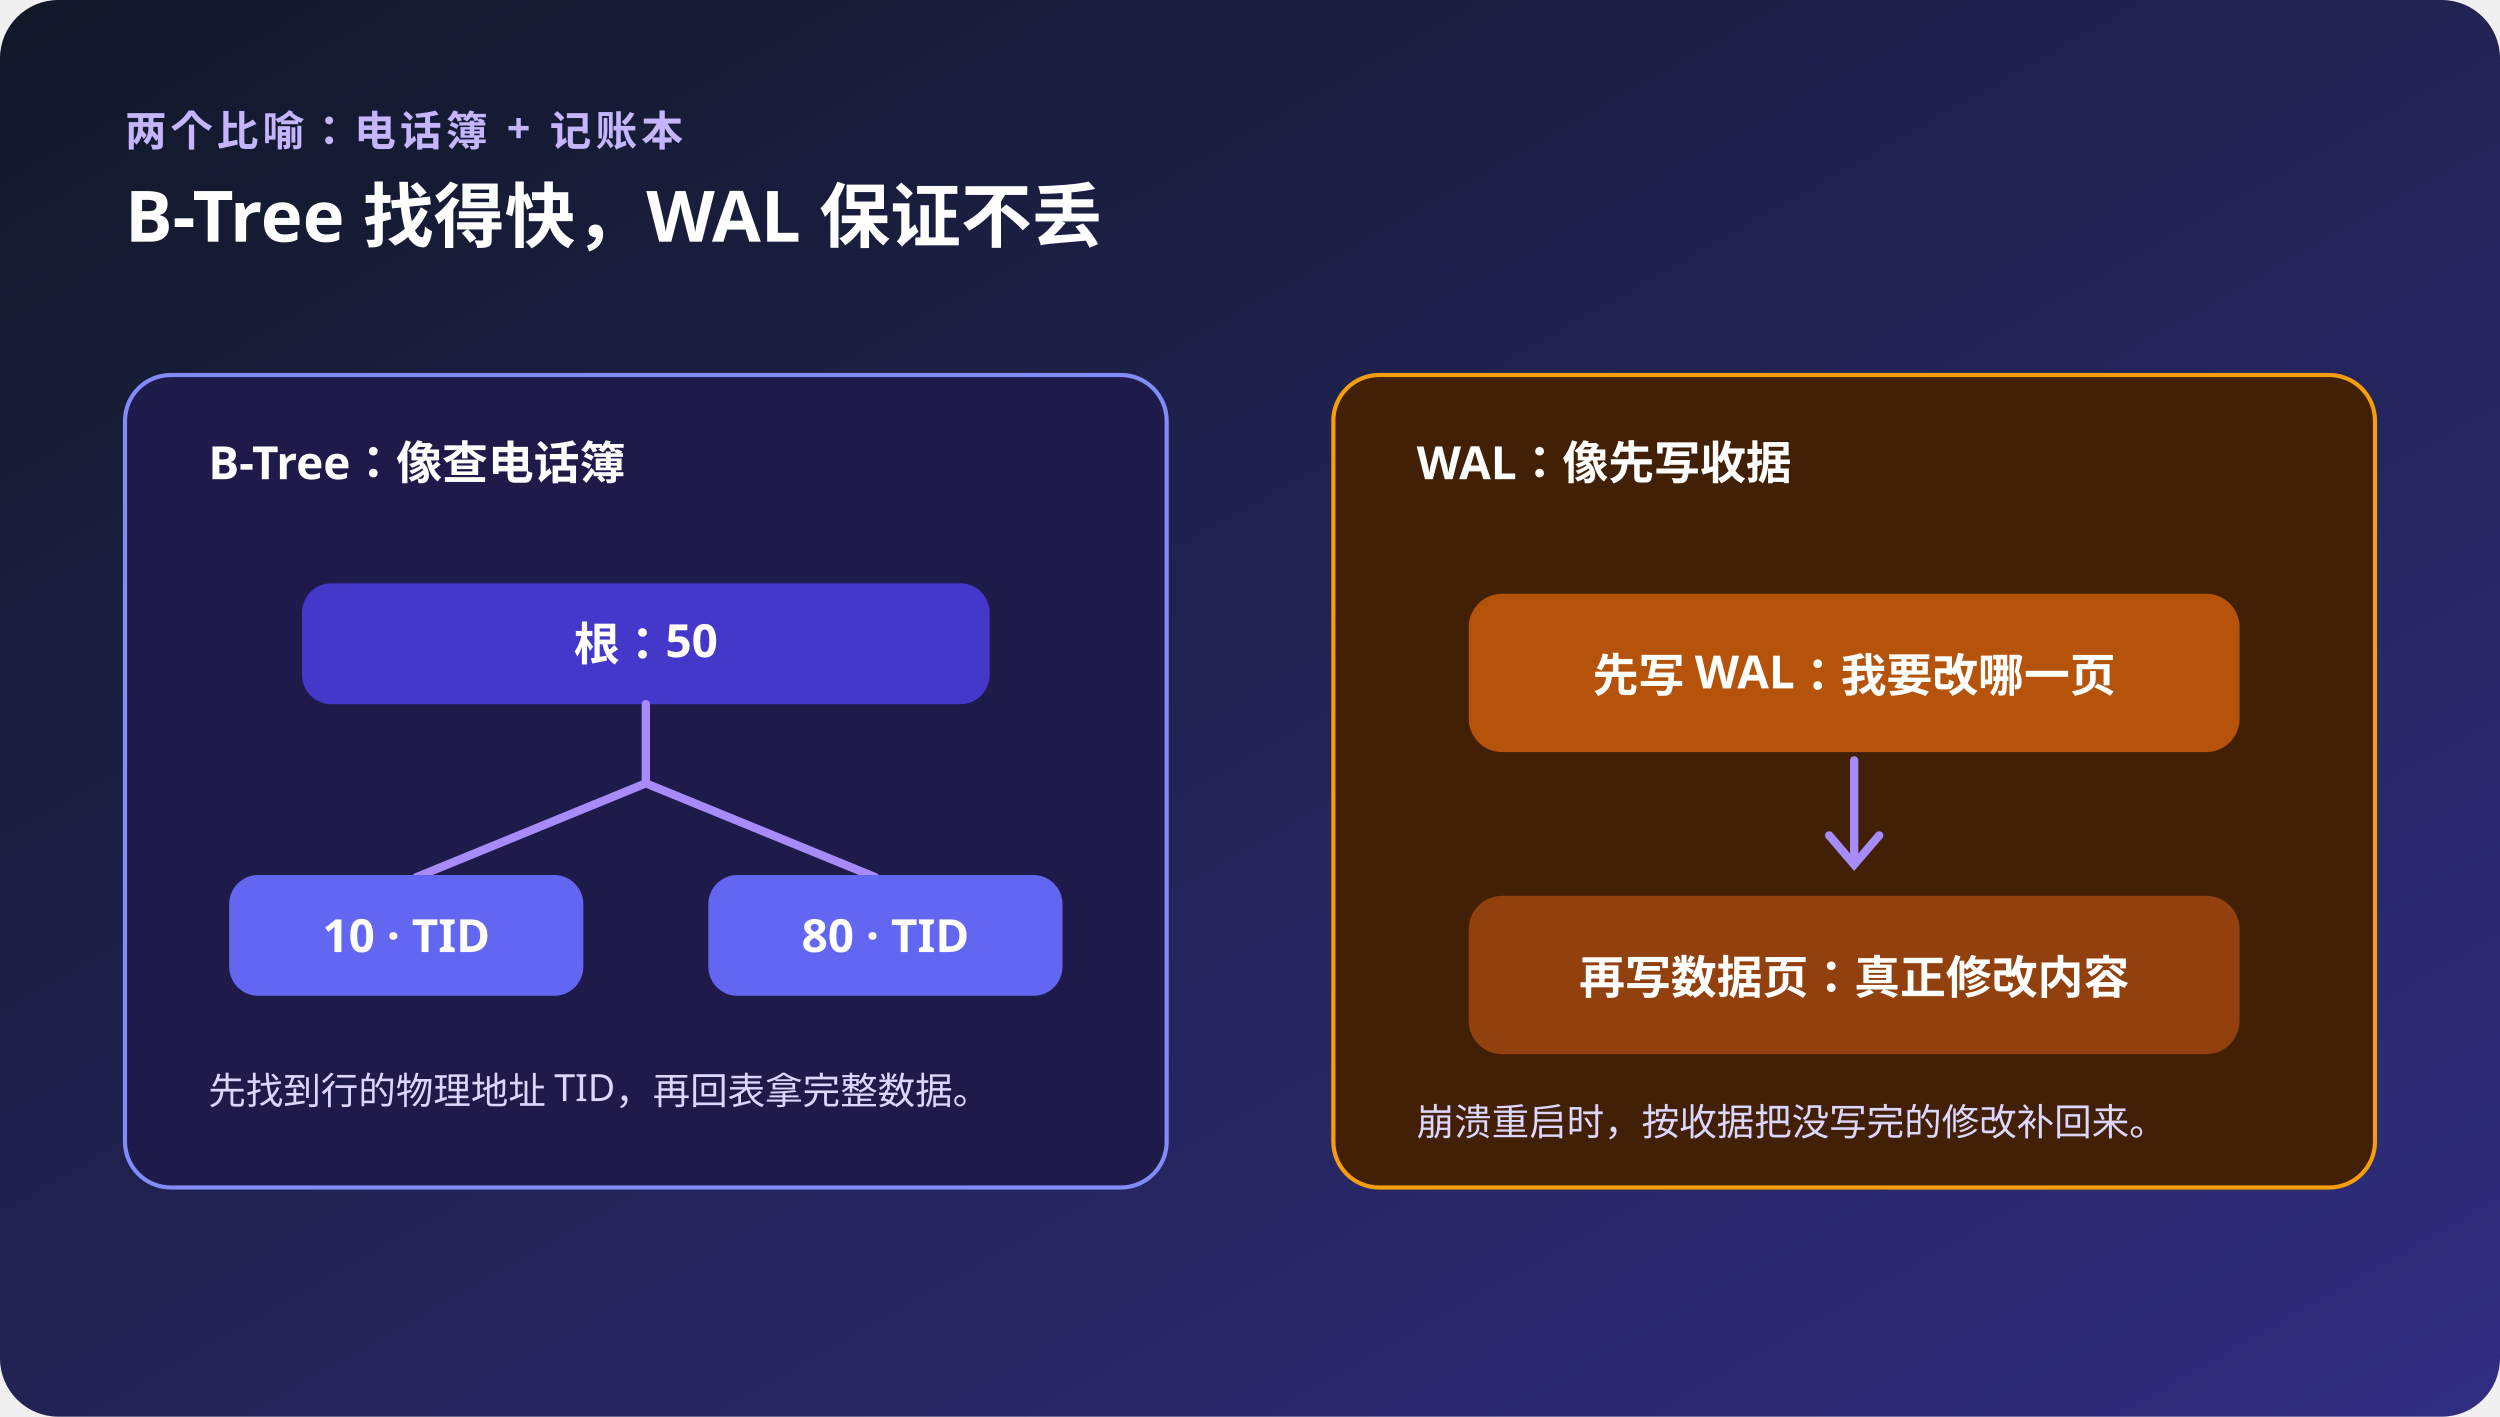
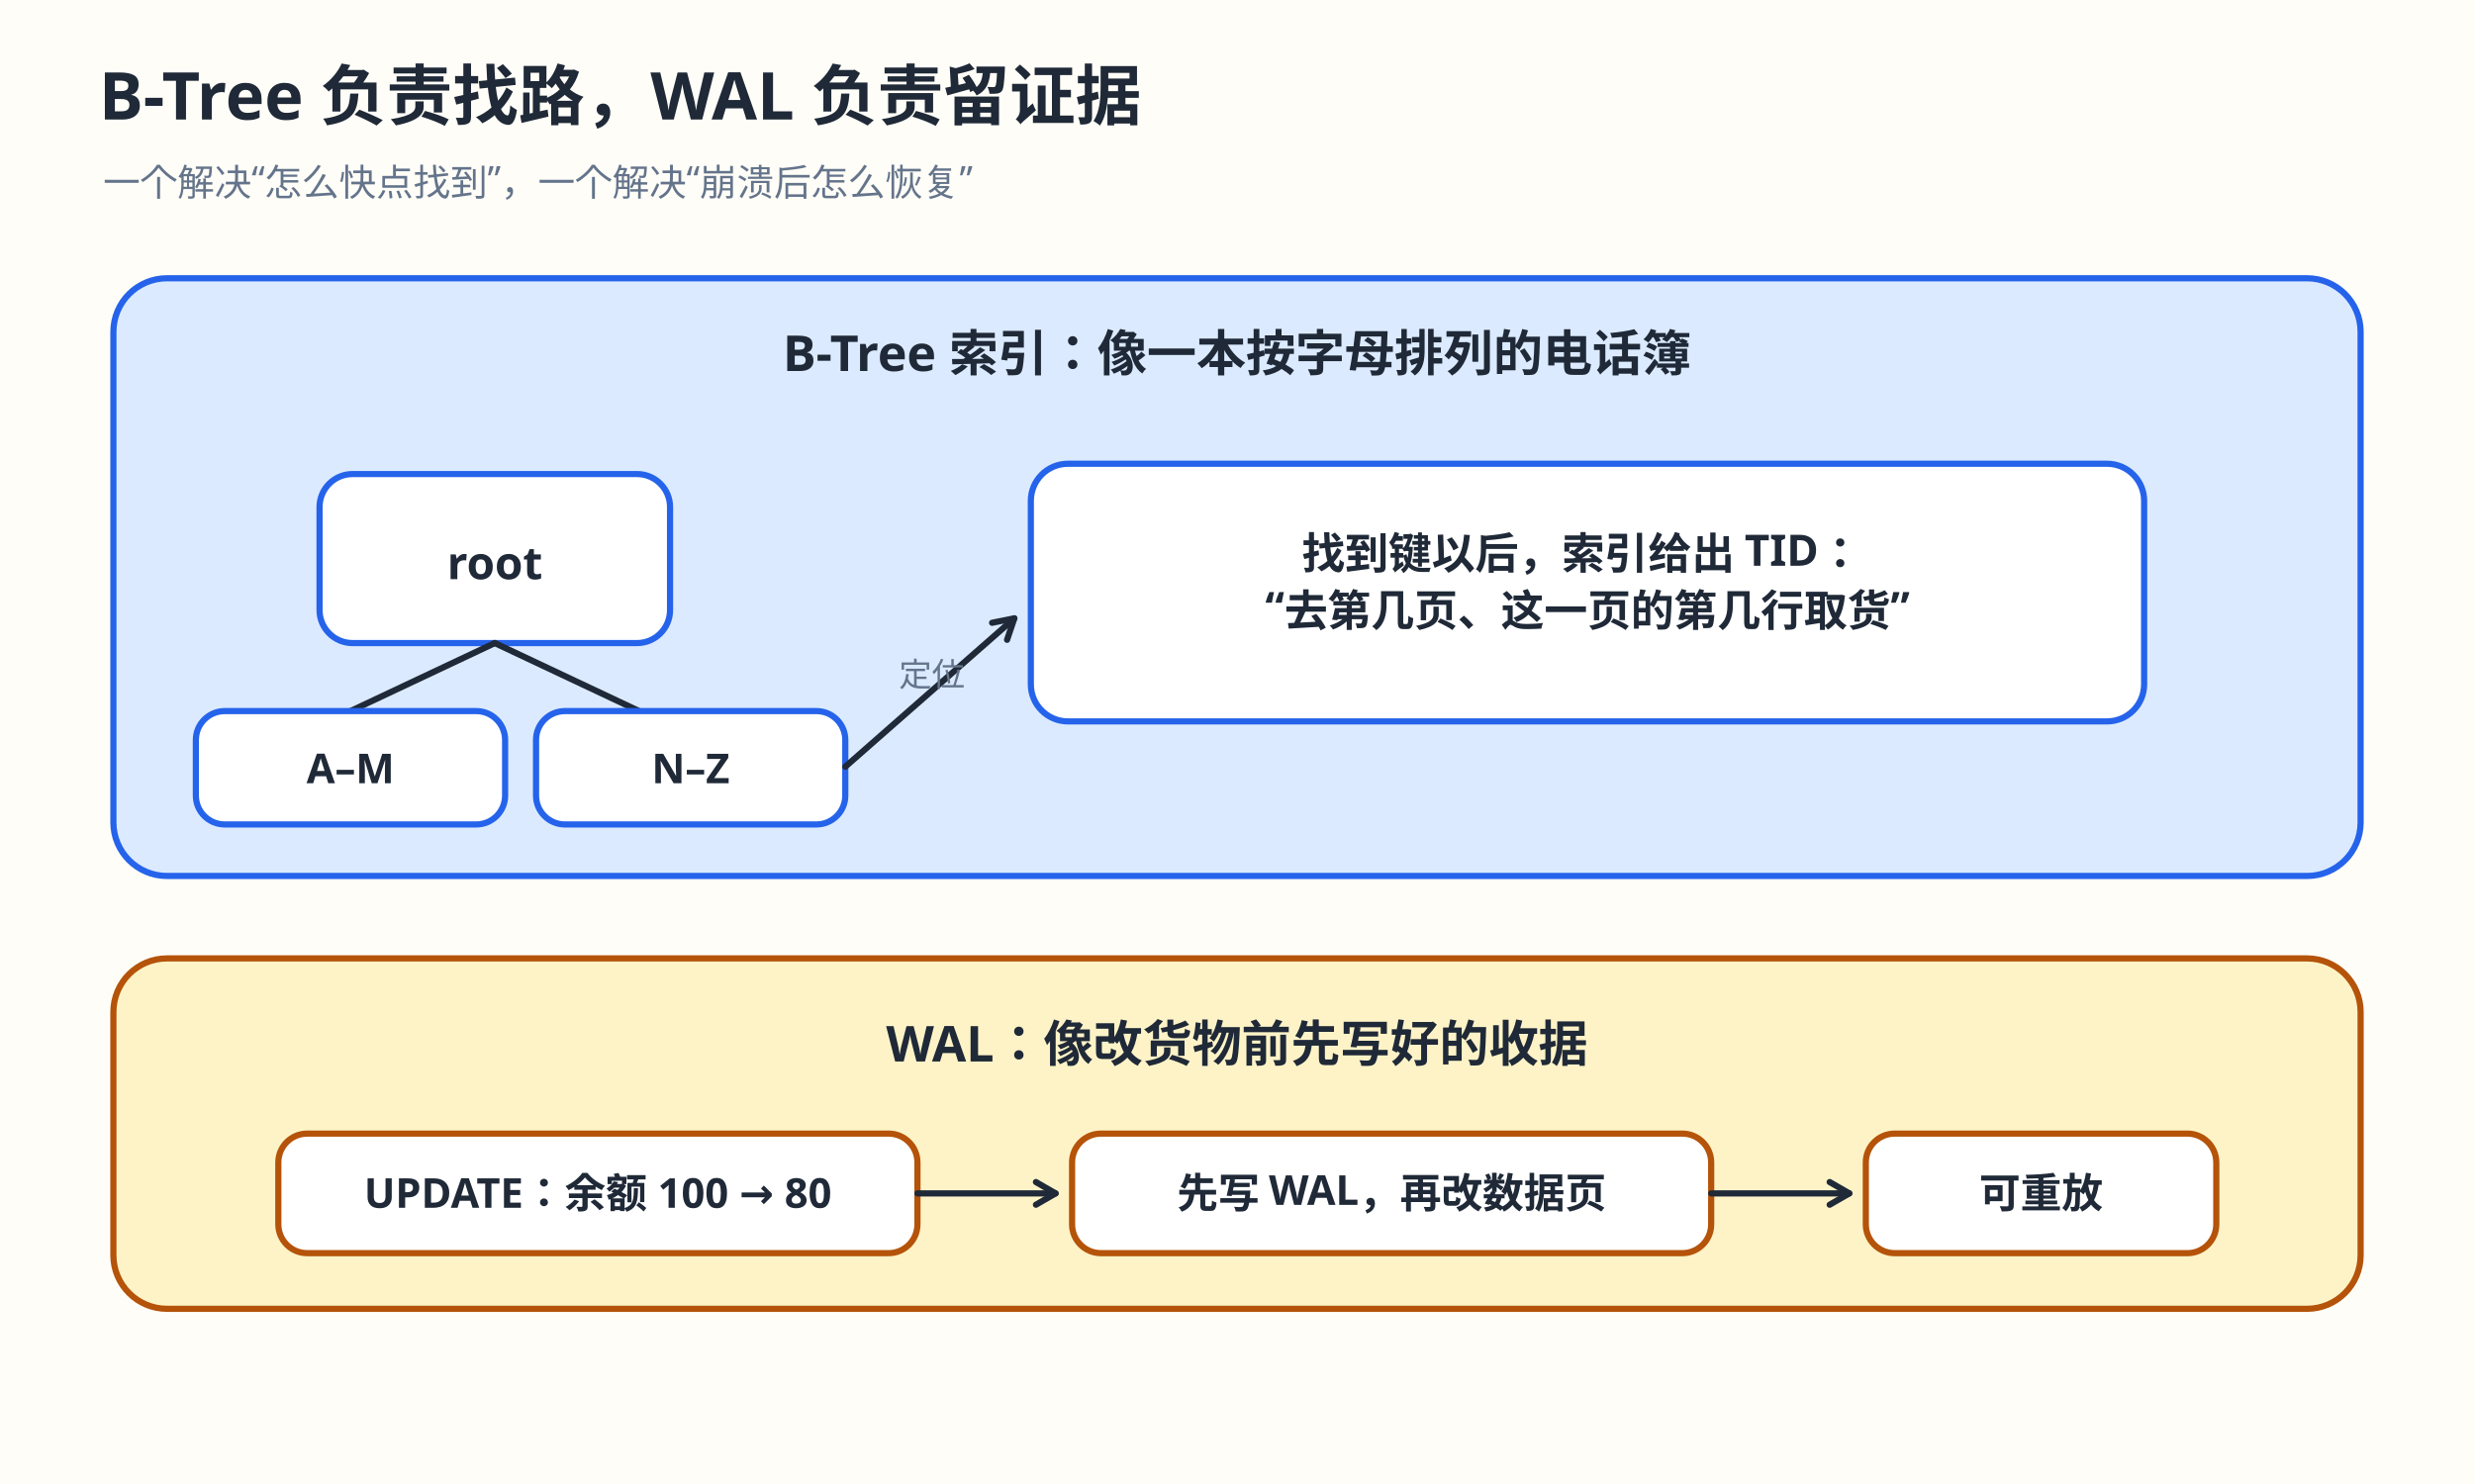
- <svg xmlns="http://www.w3.org/2000/svg" viewBox="0 0 1200 680" role="img" aria-labelledby="title desc">
-   <defs>
-     <linearGradient id="bg" x1="0" y1="0" x2="1" y2="1">
-       <stop stop-color="#111827" />
-       <stop offset="1" stop-color="#312e81" />
-     </linearGradient>
-   </defs>
-   <rect width="1200" height="680" rx="28" fill="url(#bg)" />
-   <text x="60" y="70" fill="#c4b5fd" font-family="system-ui,sans-serif" font-size="20" font-weight="700" letter-spacing="2">两个比喻：电话簿 + 记账本</text>
-   <text x="60" y="116" fill="white" font-family="system-ui,sans-serif" font-size="34" font-weight="700">B-Tree 找得快，WAL 保证不丢</text>
-   <style>.h{fill:#fff;font:700 22px system-ui,sans-serif}.s{fill:#ddd6fe;font:500 18px system-ui,sans-serif}.a{stroke:#a78bfa;stroke-width:4;stroke-linecap:round}</style>
-   <rect x="60" y="180" width="500" height="390" rx="22" fill="#1e1b4b" stroke="#818cf8" stroke-width="2" />
-   <text x="100" y="230" class="h">B-Tree：像查电话簿</text>
-   <rect x="145" y="280" width="330" height="58" rx="14" fill="#4338ca" />
-   <text x="310" y="317" text-anchor="middle" class="h">根：50</text>
-   <path d="M310 338v38M310 376l-110 45M310 376l110 45" class="a" />
-   <rect x="110" y="420" width="170" height="58" rx="14" fill="#6366f1" />
-   <text x="195" y="457" text-anchor="middle" class="h">10 · TID</text>
-   <rect x="340" y="420" width="170" height="58" rx="14" fill="#6366f1" />
-   <text x="425" y="457" text-anchor="middle" class="h">80 · TID</text>
-   <text x="100" y="530" class="s">先找到行的物理地址 TID，再回表拿完整数据。</text>
-   <rect x="640" y="180" width="500" height="390" rx="22" fill="#422006" stroke="#f59e0b" stroke-width="2" />
-   <text x="680" y="230" class="h">WAL：像先写收据</text>
-   <rect x="705" y="285" width="370" height="76" rx="16" fill="#b45309" />
-   <text x="890" y="332" text-anchor="middle" class="h">先写 WAL：我要改哪一页</text>
-   <path d="M890 365v48" class="a" />
-   <path d="m878 401 12 14 12-14" fill="none" class="a" />
-   <rect x="705" y="430" width="370" height="76" rx="16" fill="#92400e" />
-   <text x="890" y="477" text-anchor="middle" class="h">再写数据页：真正修改内容</text>
-   <text x="680" y="545" class="s">崩溃重启时，按收据把没写完的修改补回来。</text>
+ <svg xmlns="http://www.w3.org/2000/svg" viewBox="0 0 1200 720" role="img" aria-labelledby="title desc">
+   <rect width="1200" height="720" fill="#fffdf7" />
+   <text x="48" y="58" text-anchor="start" fill="#1f2937" font-family="'Comic Sans MS','Bradley Hand','Marker Felt','PingFang SC','Microsoft YaHei',sans-serif" font-size="32" font-weight="700">
+     <tspan x="48" dy="0">B-Tree 负责找路，WAL 负责留证据</tspan>
+   </text>
+   <text x="50" y="95" text-anchor="start" fill="#64748b" font-family="'Comic Sans MS','Bradley Hand','Marker Felt','PingFang SC','Microsoft YaHei',sans-serif" font-size="18" font-weight="400">
+     <tspan x="50" dy="0">一个解决“怎么快点找到”，一个解决“崩溃后怎么恢复”</tspan>
+   </text>
+   <rect x="55" y="135" width="1090" height="290" rx="26" fill="#dbeafe" fill-opacity="1" stroke="#2563eb" stroke-width="3" stroke-linejoin="round" />
+   <text x="600" y="180" text-anchor="middle" fill="#1f2937" font-family="'Comic Sans MS','Bradley Hand','Marker Felt','PingFang SC','Microsoft YaHei',sans-serif" font-size="24" font-weight="700">
+     <tspan x="600" dy="0">B-Tree 索引：像一本按字母排列的电话簿</tspan>
+   </text>
+   <rect x="155" y="230" width="170" height="82" rx="16" fill="#ffffff" fill-opacity="1" stroke="#2563eb" stroke-width="3" stroke-linejoin="round" />
+   <text x="240" y="281" text-anchor="middle" fill="#1f2937" font-family="'Comic Sans MS','Bradley Hand','Marker Felt','PingFang SC','Microsoft YaHei',sans-serif" font-size="22" font-weight="700">
+     <tspan x="240" dy="0">root</tspan>
+   </text>
+   <path d="M 240 312 L 170 345" fill="none" stroke="#1f2937" stroke-width="3" stroke-linecap="round" stroke-linejoin="round" />
+   <path d="M 240 312 L 310 345" fill="none" stroke="#1f2937" stroke-width="3" stroke-linecap="round" stroke-linejoin="round" />
+   <rect x="95" y="345" width="150" height="55" rx="14" fill="#ffffff" fill-opacity="1" stroke="#2563eb" stroke-width="3" stroke-linejoin="round" />
+   <text x="170" y="380" text-anchor="middle" fill="#1f2937" font-family="'Comic Sans MS','Bradley Hand','Marker Felt','PingFang SC','Microsoft YaHei',sans-serif" font-size="20" font-weight="700">
+     <tspan x="170" dy="0">A–M</tspan>
+   </text>
+   <rect x="260" y="345" width="150" height="55" rx="14" fill="#ffffff" fill-opacity="1" stroke="#2563eb" stroke-width="3" stroke-linejoin="round" />
+   <text x="335" y="380" text-anchor="middle" fill="#1f2937" font-family="'Comic Sans MS','Bradley Hand','Marker Felt','PingFang SC','Microsoft YaHei',sans-serif" font-size="20" font-weight="700">
+     <tspan x="335" dy="0">N–Z</tspan>
+   </text>
+   <rect x="500" y="225" width="540" height="125" rx="18" fill="#ffffff" fill-opacity="1" stroke="#2563eb" stroke-width="3" stroke-linejoin="round" />
+   <text x="770" y="276" text-anchor="middle" fill="#1f2937" font-family="'Comic Sans MS','Bradley Hand','Marker Felt','PingFang SC','Microsoft YaHei',sans-serif" font-size="21" font-weight="700">
+     <tspan x="770" dy="0">找到键以后，索引给出 TID：</tspan>
+     <tspan x="770" dy="26.25">“去第几页、这一页的第几行取货”</tspan>
+   </text>
+   <path d="M 410 372 L 492 300" fill="none" stroke="#1f2937" stroke-width="3" stroke-linecap="round" stroke-linejoin="round" />
+   <path d="M 488.47,310.418 L 492,300 L 481.213,302.153" fill="none" stroke="#1f2937" stroke-width="3" stroke-linecap="round" stroke-linejoin="round" />
+   <text x="452" y="333" text-anchor="middle" fill="#64748b" font-family="'Comic Sans MS','Bradley Hand','Marker Felt','PingFang SC','Microsoft YaHei',sans-serif" font-size="16" font-weight="400">
+     <tspan x="452" dy="0">定位</tspan>
+   </text>
+   <rect x="55" y="465" width="1090" height="170" rx="26" fill="#fef3c7" fill-opacity="1" stroke="#b45309" stroke-width="3" stroke-linejoin="round" />
+   <text x="600" y="515" text-anchor="middle" fill="#1f2937" font-family="'Comic Sans MS','Bradley Hand','Marker Felt','PingFang SC','Microsoft YaHei',sans-serif" font-size="24" font-weight="700">
+     <tspan x="600" dy="0">WAL：像改货物前先写好的收据</tspan>
+   </text>
+   <rect x="135" y="550" width="310" height="58" rx="14" fill="#ffffff" fill-opacity="1" stroke="#b45309" stroke-width="3" stroke-linejoin="round" />
+   <text x="290" y="586" text-anchor="middle" fill="#1f2937" font-family="'Comic Sans MS','Bradley Hand','Marker Felt','PingFang SC','Microsoft YaHei',sans-serif" font-size="20" font-weight="700">
+     <tspan x="290" dy="0">UPDATE：余额 100 → 80</tspan>
+   </text>
+   <rect x="520" y="550" width="310" height="58" rx="14" fill="#ffffff" fill-opacity="1" stroke="#b45309" stroke-width="3" stroke-linejoin="round" />
+   <text x="675" y="586" text-anchor="middle" fill="#1f2937" font-family="'Comic Sans MS','Bradley Hand','Marker Felt','PingFang SC','Microsoft YaHei',sans-serif" font-size="20" font-weight="700">
+     <tspan x="675" dy="0">先写 WAL，再改数据页</tspan>
+   </text>
+   <rect x="905" y="550" width="170" height="58" rx="14" fill="#ffffff" fill-opacity="1" stroke="#b45309" stroke-width="3" stroke-linejoin="round" />
+   <text x="990" y="586" text-anchor="middle" fill="#1f2937" font-family="'Comic Sans MS','Bradley Hand','Marker Felt','PingFang SC','Microsoft YaHei',sans-serif" font-size="20" font-weight="700">
+     <tspan x="990" dy="0">可重放</tspan>
+   </text>
+   <path d="M 445 579 L 512 579" fill="none" stroke="#1f2937" stroke-width="3" stroke-linecap="round" stroke-linejoin="round" />
+   <path d="M 502.474,584.5 L 512,579 L 502.474,573.5" fill="none" stroke="#1f2937" stroke-width="3" stroke-linecap="round" stroke-linejoin="round" />
+   <path d="M 830 579 L 897 579" fill="none" stroke="#1f2937" stroke-width="3" stroke-linecap="round" stroke-linejoin="round" />
+   <path d="M 887.474,584.5 L 897,579 L 887.474,573.5" fill="none" stroke="#1f2937" stroke-width="3" stroke-linecap="round" stroke-linejoin="round" />
</svg>
